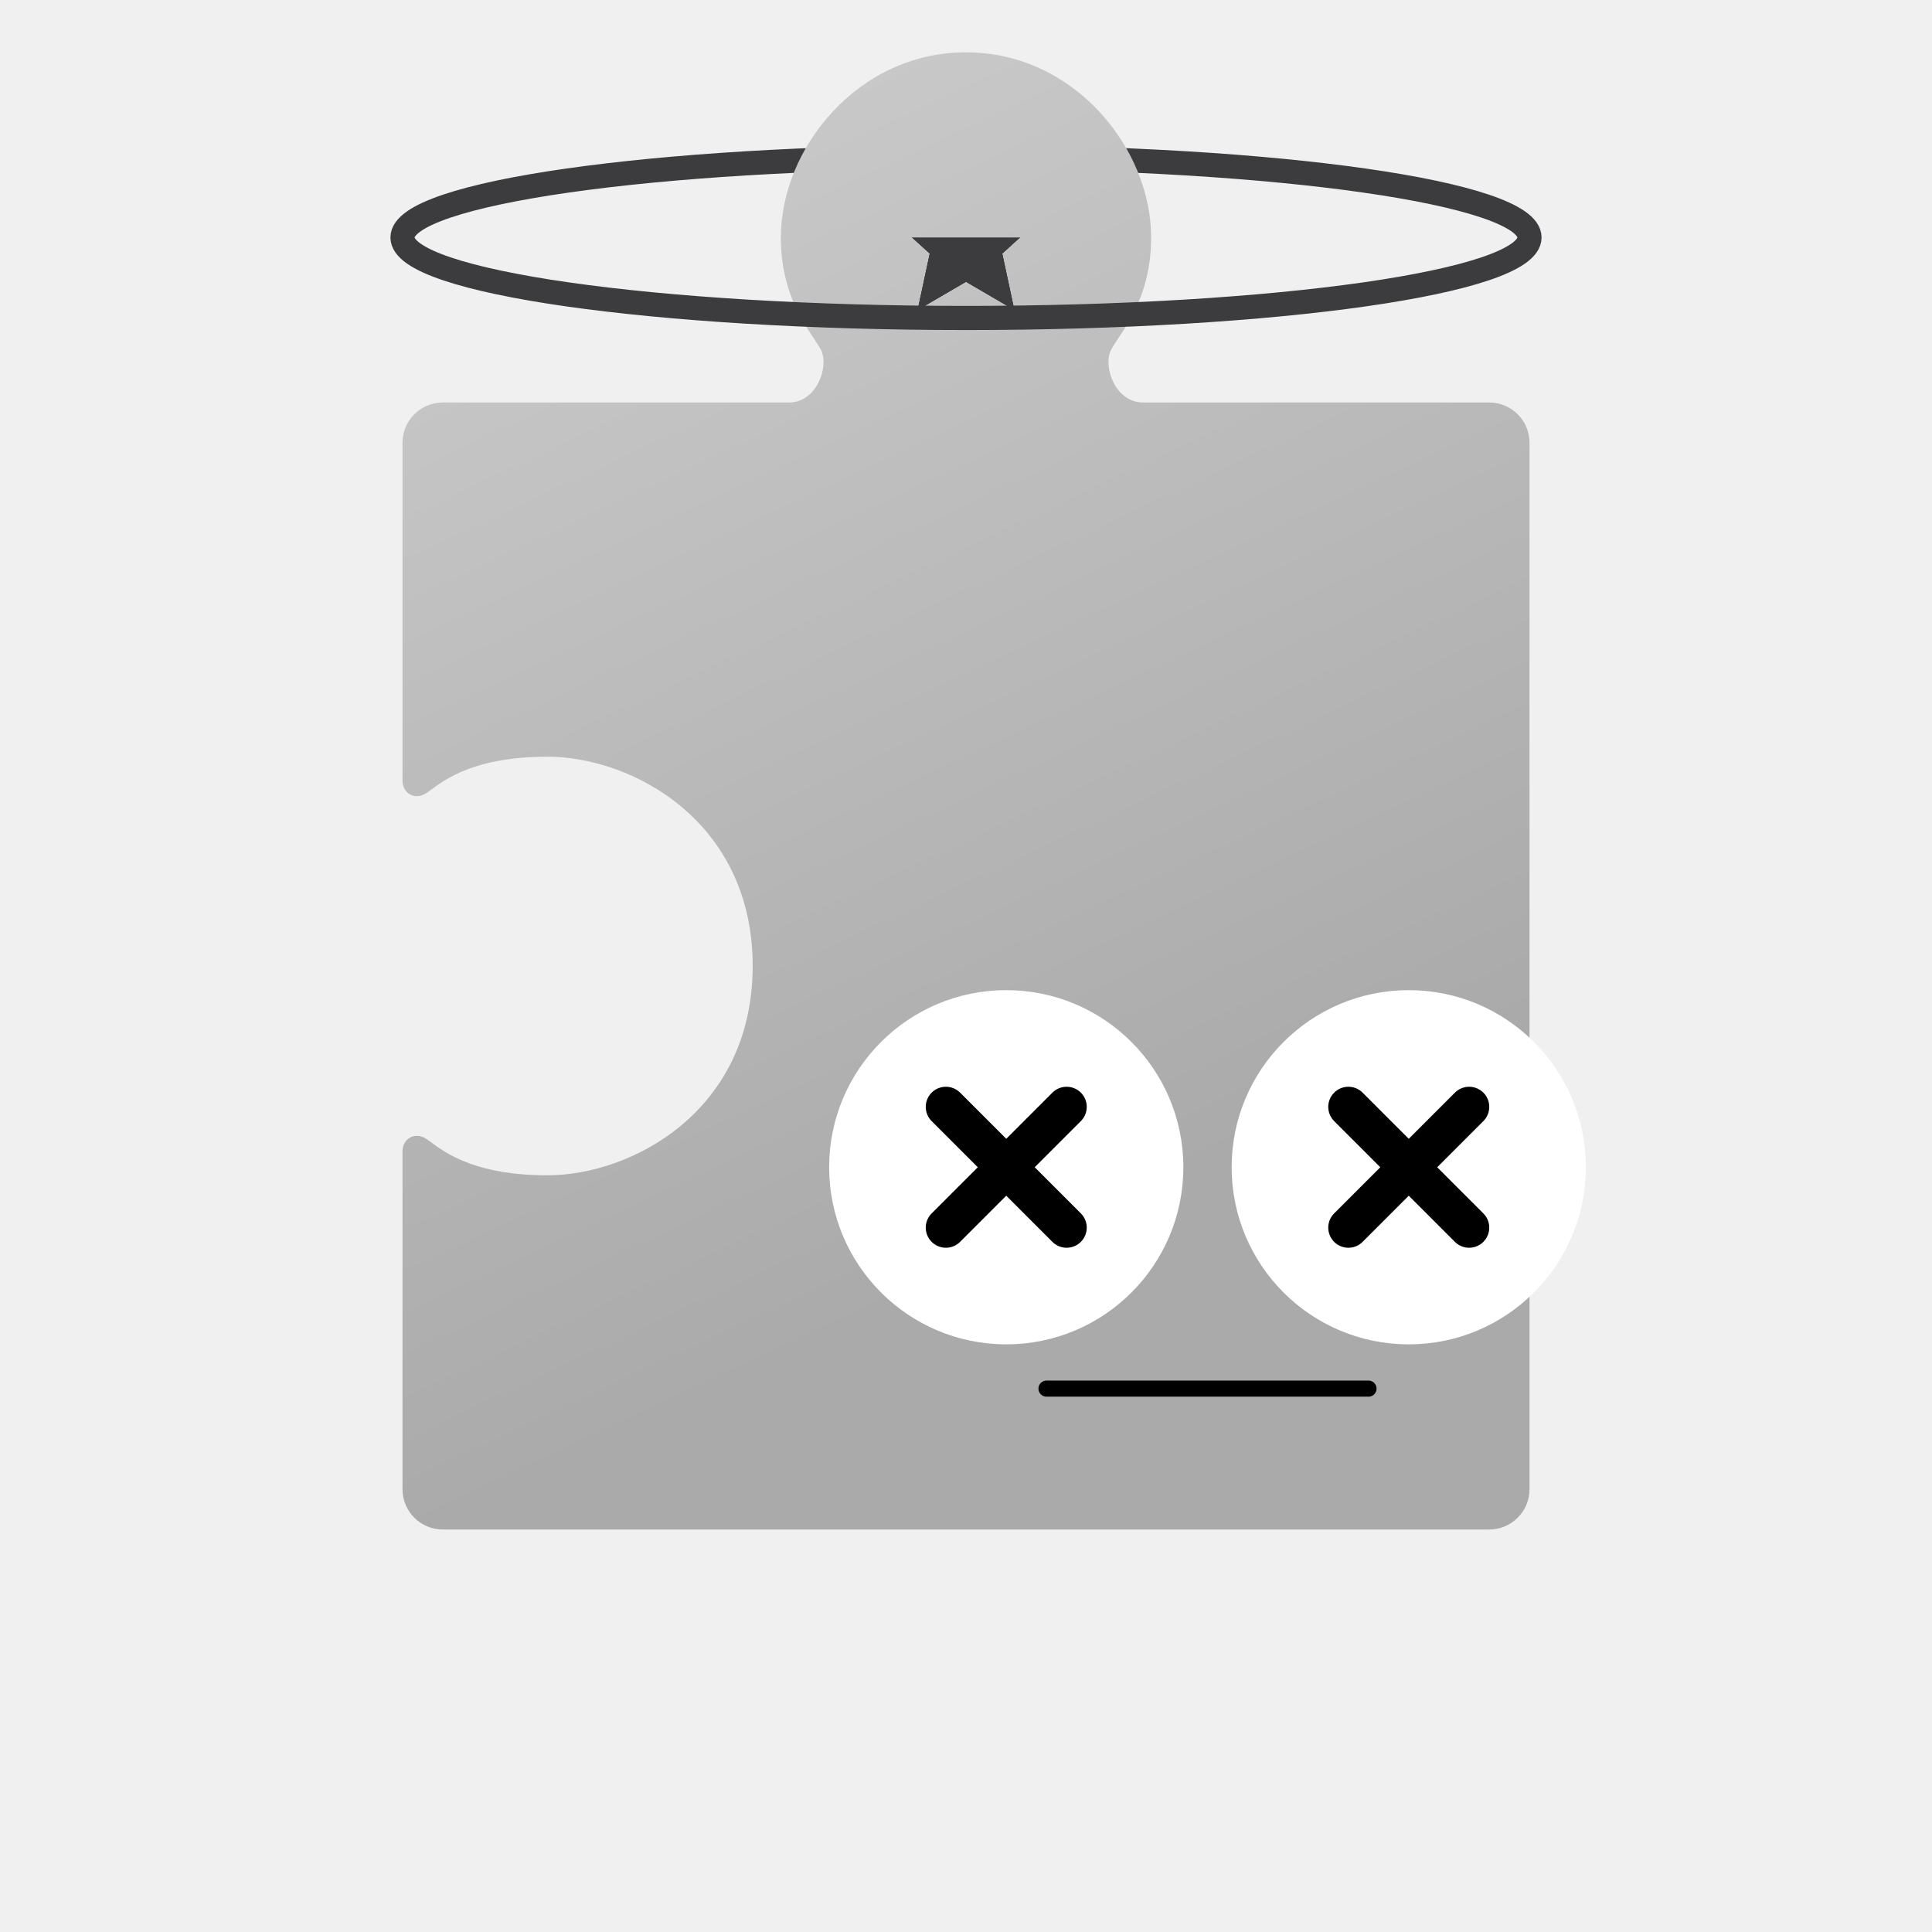
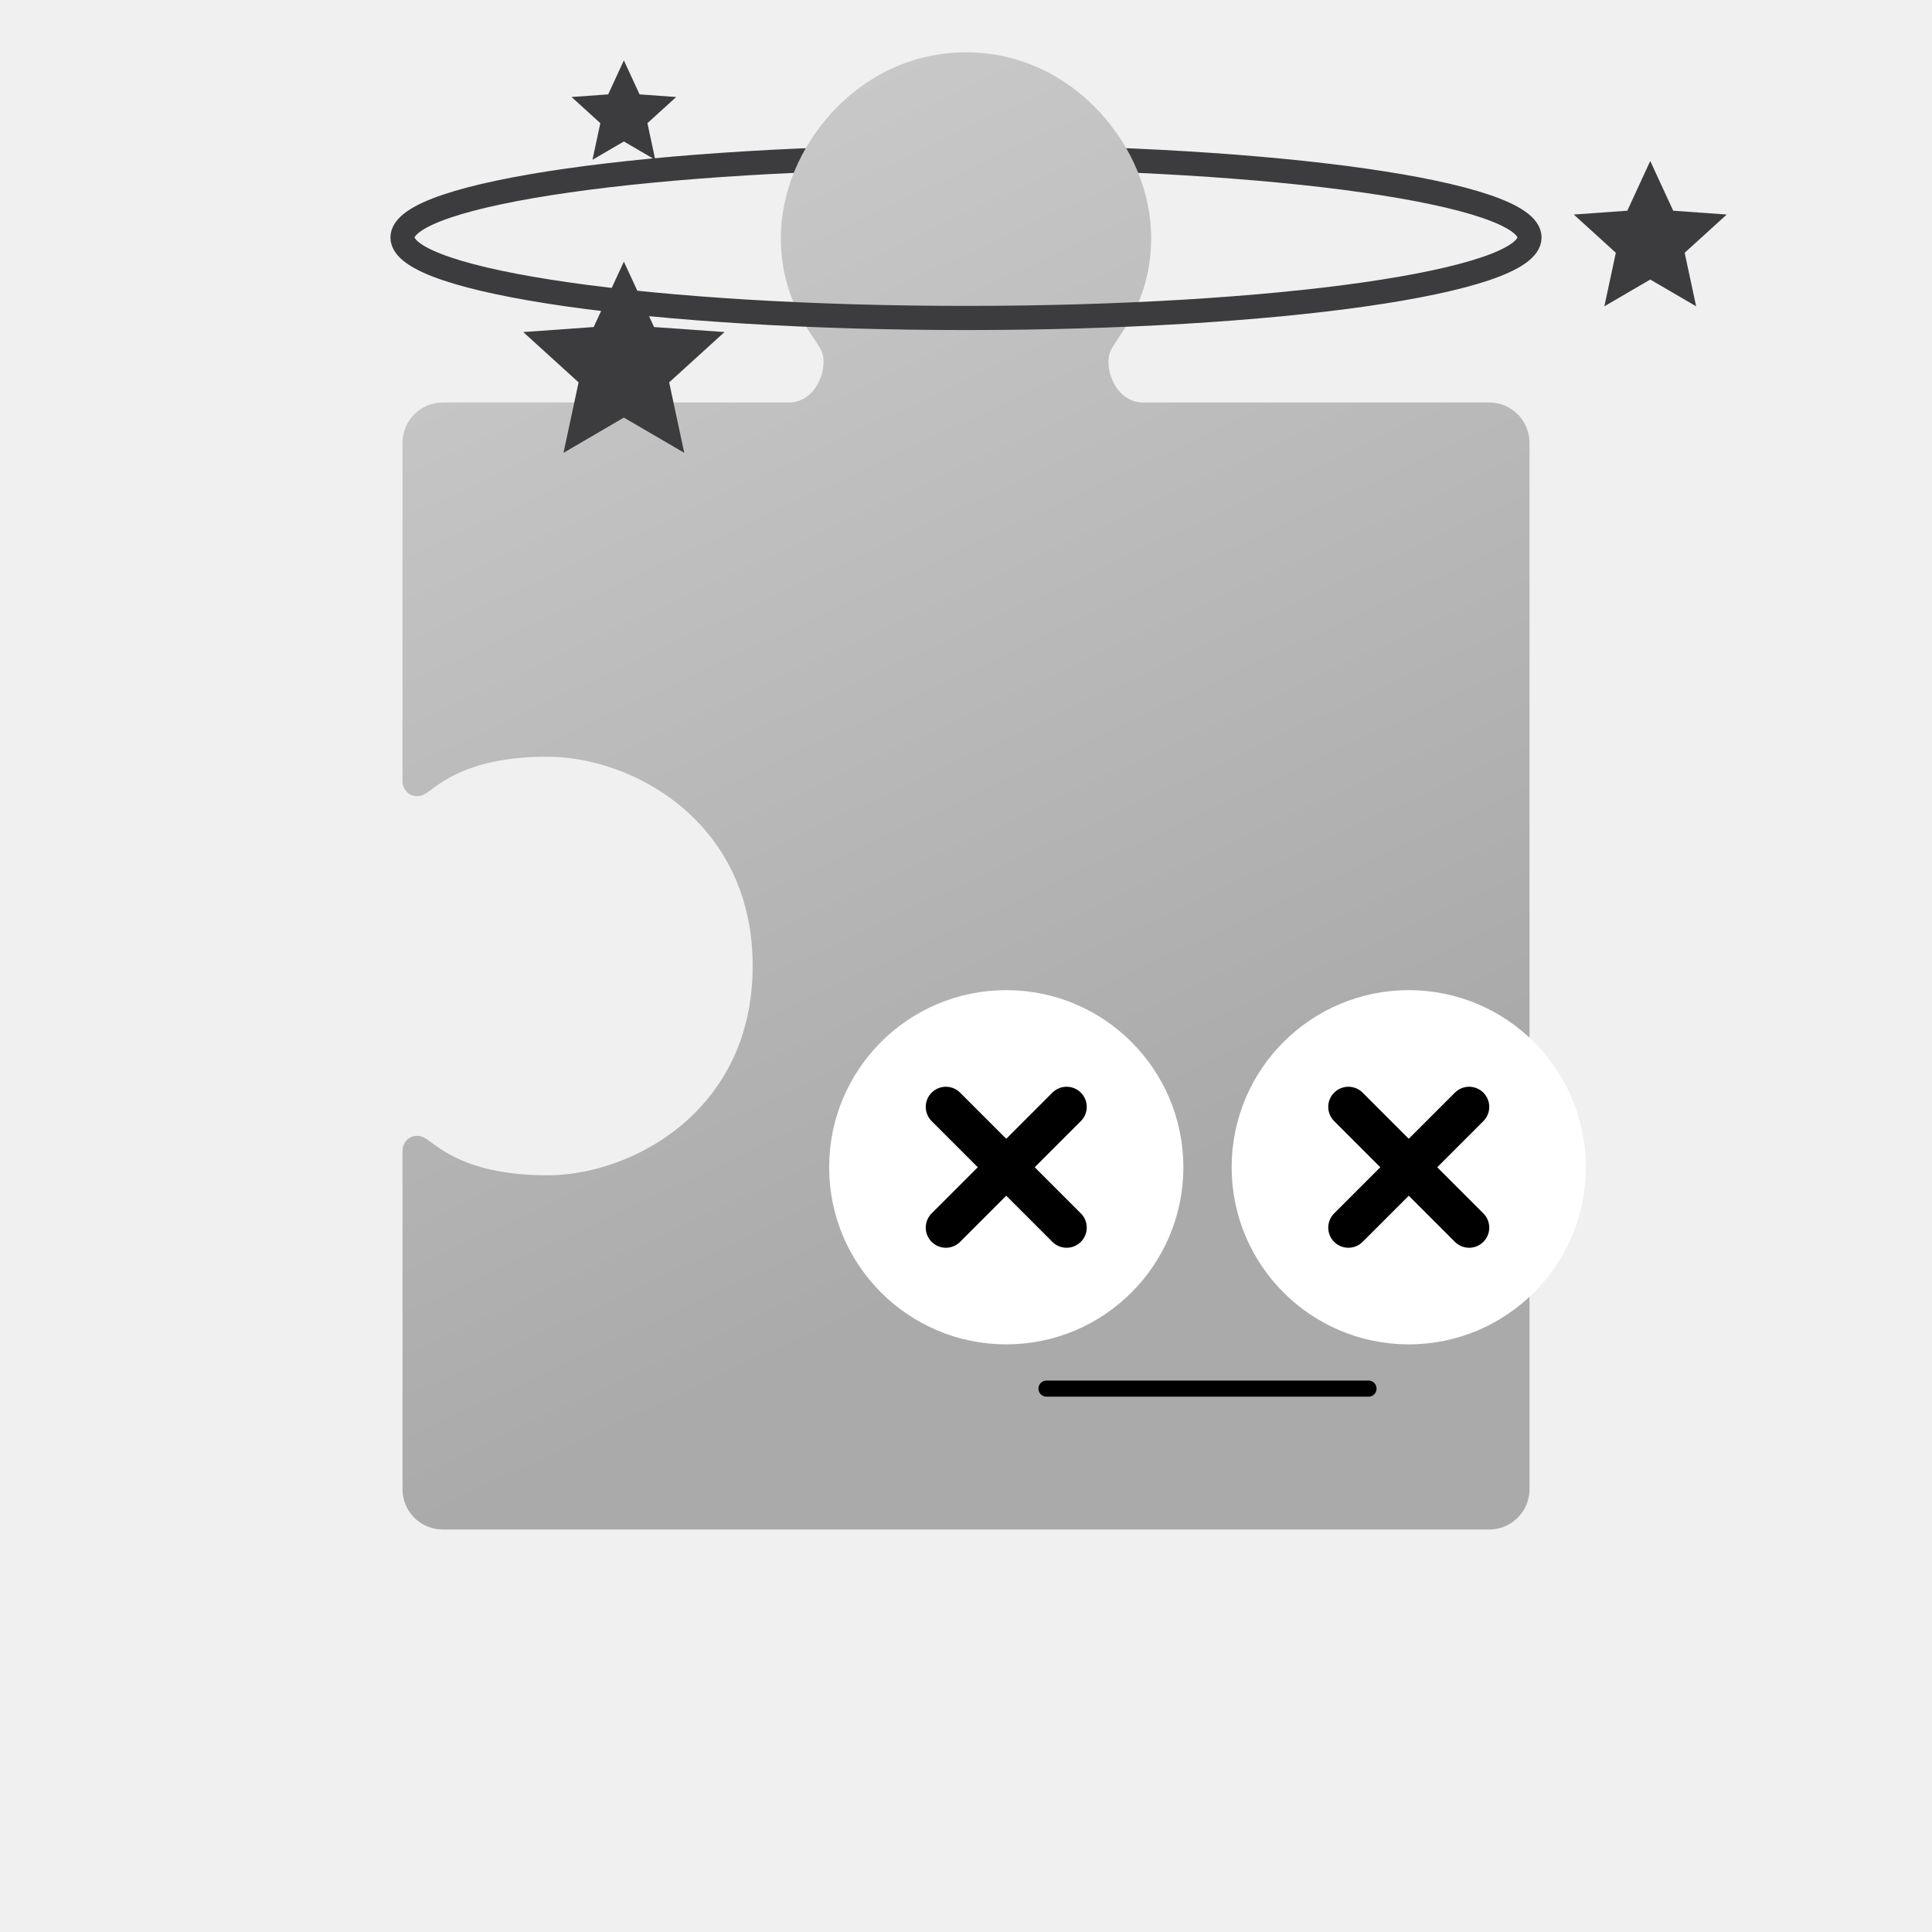
<svg xmlns="http://www.w3.org/2000/svg" viewBox="-240 -240 480 480">
+   <style>@media(prefers-reduced-motion:no-preference){.wobble{animation:wobble 6s ease-in-out infinite}.ox,.oy,.os{animation:ox 4.0s cubic-bezier(.37,0,.63,1) infinite alternate}.oy{animation-name:oy}.os{animation-name:os}.s0.ox{animation-delay:0.00s}.s0.oy,.s0.os{animation-delay:-2.00s}.s1.ox{animation-delay:-2.67s}.s1.oy,.s1.os{animation-delay:-4.67s}.s2.ox{animation-delay:-5.33s}.s2.oy,.s2.os{animation-delay:-7.33s}.spin{animation:spin 3s linear infinite}.x{animation:x 9s infinite}.awake{animation:awake 9s infinite}}@keyframes wobble{0%,to{transform:rotate(-4deg)}50%{transform:rotate(4deg)}}@keyframes ox{from{transform:translateX(170px)}to{transform:translateX(-170px)}}@keyframes oy{from{transform:translateY(-36px)}to{transform:translateY(36px)}}@keyframes os{from{transform:scale(.6)}to{transform:scale(1.3)}}@keyframes spin{to{transform:rotate(360deg)}}@keyframes x{0%,80%,95%,to{transform:none;opacity:1}83%,92%{transform:scale(.2);opacity:0}}@keyframes awake{0%,82%,93%,to{opacity:0;transform:scale(.3)}85%{opacity:1;transform:scale(1.1)}87%{opacity:1;transform:translateX(-9px)}89.5%{opacity:1;transform:translateX(9px)}91%{opacity:1;transform:none}}</style>
  <path fill="url(#a)" d="M-130-140h86c7 0 10-9 8-13s-10-12-10-28c0-22 19-46 46-46s46 24 46 46c0 16-8 24-10 28s1 13 8 13h86a10 10 0 0 1 10 10v260a10 10 0 0 1-10 10h-260a10 10 0 0 1-10-10V46c0-3 3-5 6-3s10 9 30 9c21 0 51-16 51-52s-30-52-51-52c-20 0-27 7-30 9s-6 0-6-3v-84a10 10 0 0 1 10-10" />
  <defs>
    <linearGradient id="a" gradientTransform="rotate(70)">
      <stop offset="5%" stop-color="#ccc" />
      <stop offset="95%" stop-color="#aaa" />
    </linearGradient>
    <mask id="b">
      <path fill="#fff" d="M-240-240h480v480h-480z" />
      <path d="M-46 0c0-22 19-46 46-46S46-22 46 0" />
    </mask>
  </defs>
  <circle cx="10" cy="50" r="44" fill="#fff" />
-   <path stroke="#000" stroke-linecap="round" stroke-width="10" d="m-5 35 30 30m-30 0 30-30" />
+   <g transform="translate(10 50)">
+     <path class="x" stroke="#000" stroke-linecap="round" stroke-width="10" d="m-15-15 30 30m-30 0 30-30" />
+     <g class="awake" opacity="0">
+       <circle r="24" />
+       <circle cx="-8" cy="-9" r="7" fill="#fff" />
+     </g>
+   </g>
  <circle cx="110" cy="50" r="44" fill="#fff" />
-   <path stroke="#000" stroke-linecap="round" stroke-width="10" d="m95 35 30 30m-30 0 30-30" />
+   <g transform="translate(110 50)">
+     <path class="x" stroke="#000" stroke-linecap="round" stroke-width="10" d="m-15-15 30 30m-30 0 30-30" />
+     <g class="awake" opacity="0">
+       <circle r="24" />
+       <circle cx="-8" cy="-9" r="7" fill="#fff" />
+     </g>
+   </g>
  <path stroke="#000" stroke-linecap="round" stroke-width="4" d="M20 105h80" />
  <g mask="url(#b)" transform="translate(0 -181)">
-     <animateTransform additive="sum" attributeName="transform" calcMode="spline" dur="40s" keySplines="0.4 0 0.6 1; 0.4 0 0.6 1" repeatCount="indefinite" type="rotate" values="-4;4;-4" />
-     <ellipse fill="none" stroke="#3c3c3f" stroke-width="6" rx="140" ry="20" />
-     <path d="m-20-6 14-1 6-13L6-7l14 1L9 4l3 14-12-7-12 7 3-14z" fill="#3c3c3f">
-       <animateMotion begin="-0s" dur="124s" path="M 170 0 a 85 20 0 0 1 -340 0 a 85 16 0 0 1 340 0" repeatCount="indefinite" />
-       <animateTransform additive="sum" attributeName="transform" begin="-0s" dur="124s" repeatCount="indefinite" type="scale" values="1;1.3;1;0.6;1" />
-       <animateTransform additive="sum" attributeName="transform" begin="-0s" dur="64s" from="0 8 8" repeatCount="indefinite" to="360 8 8" type="rotate" />
-     </path>
-     <path d="m-20-6 14-1 6-13L6-7l14 1L9 4l3 14-12-7-12 7 3-14z" fill="#3c3c3f">
-       <animateMotion begin="-40s" dur="124s" path="M 170 0 a 85 20 0 0 1 -340 0 a 85 16 0 0 1 340 0" repeatCount="indefinite" />
-       <animateTransform additive="sum" attributeName="transform" begin="-40s" dur="124s" repeatCount="indefinite" type="scale" values="1;1.3;1;0.6;1" />
-       <animateTransform additive="sum" attributeName="transform" begin="-40s" dur="64s" from="0 8 8" repeatCount="indefinite" to="360 8 8" type="rotate" />
-     </path>
-     <path d="m-20-6 14-1 6-13L6-7l14 1L9 4l3 14-12-7-12 7 3-14z" fill="#3c3c3f">
-       <animateMotion begin="-84s" dur="124s" path="M 170 0 a 85 20 0 0 1 -340 0 a 85 16 0 0 1 340 0" repeatCount="indefinite" />
-       <animateTransform additive="sum" attributeName="transform" begin="-84s" dur="124s" repeatCount="indefinite" type="scale" values="1;1.3;1;0.6;1" />
-       <animateTransform additive="sum" attributeName="transform" begin="-84s" dur="64s" from="0 8 8" repeatCount="indefinite" to="360 8 8" type="rotate" />
-     </path>
+     <g class="wobble">
+       <ellipse fill="none" stroke="#3c3c3f" stroke-width="6" rx="140" ry="20" />
+       <g class="ox s0" transform="translate(170)">
+         <g class="oy s0" transform="translate(0 0)">
+           <g class="os s0" transform="scale(0.95)">
+             <path class="spin" d="m-20-6 14-1 6-13L6-7l14 1L9 4l3 14-12-7-12 7 3-14z" fill="#3c3c3f" />
+           </g>
+         </g>
+       </g>
+       <g class="ox s1" transform="translate(-85)">
+         <g class="oy s1" transform="translate(0 31)">
+           <g class="os s1" transform="scale(1.25)">
+             <path class="spin" d="m-20-6 14-1 6-13L6-7l14 1L9 4l3 14-12-7-12 7 3-14z" fill="#3c3c3f" />
+           </g>
+         </g>
+       </g>
+       <g class="ox s2" transform="translate(-85)">
+         <g class="oy s2" transform="translate(0 -31)">
+           <g class="os s2" transform="scale(0.65)">
+             <path class="spin" d="m-20-6 14-1 6-13L6-7l14 1L9 4l3 14-12-7-12 7 3-14z" fill="#3c3c3f" />
+           </g>
+         </g>
+       </g>
+     </g>
  </g>
</svg>
